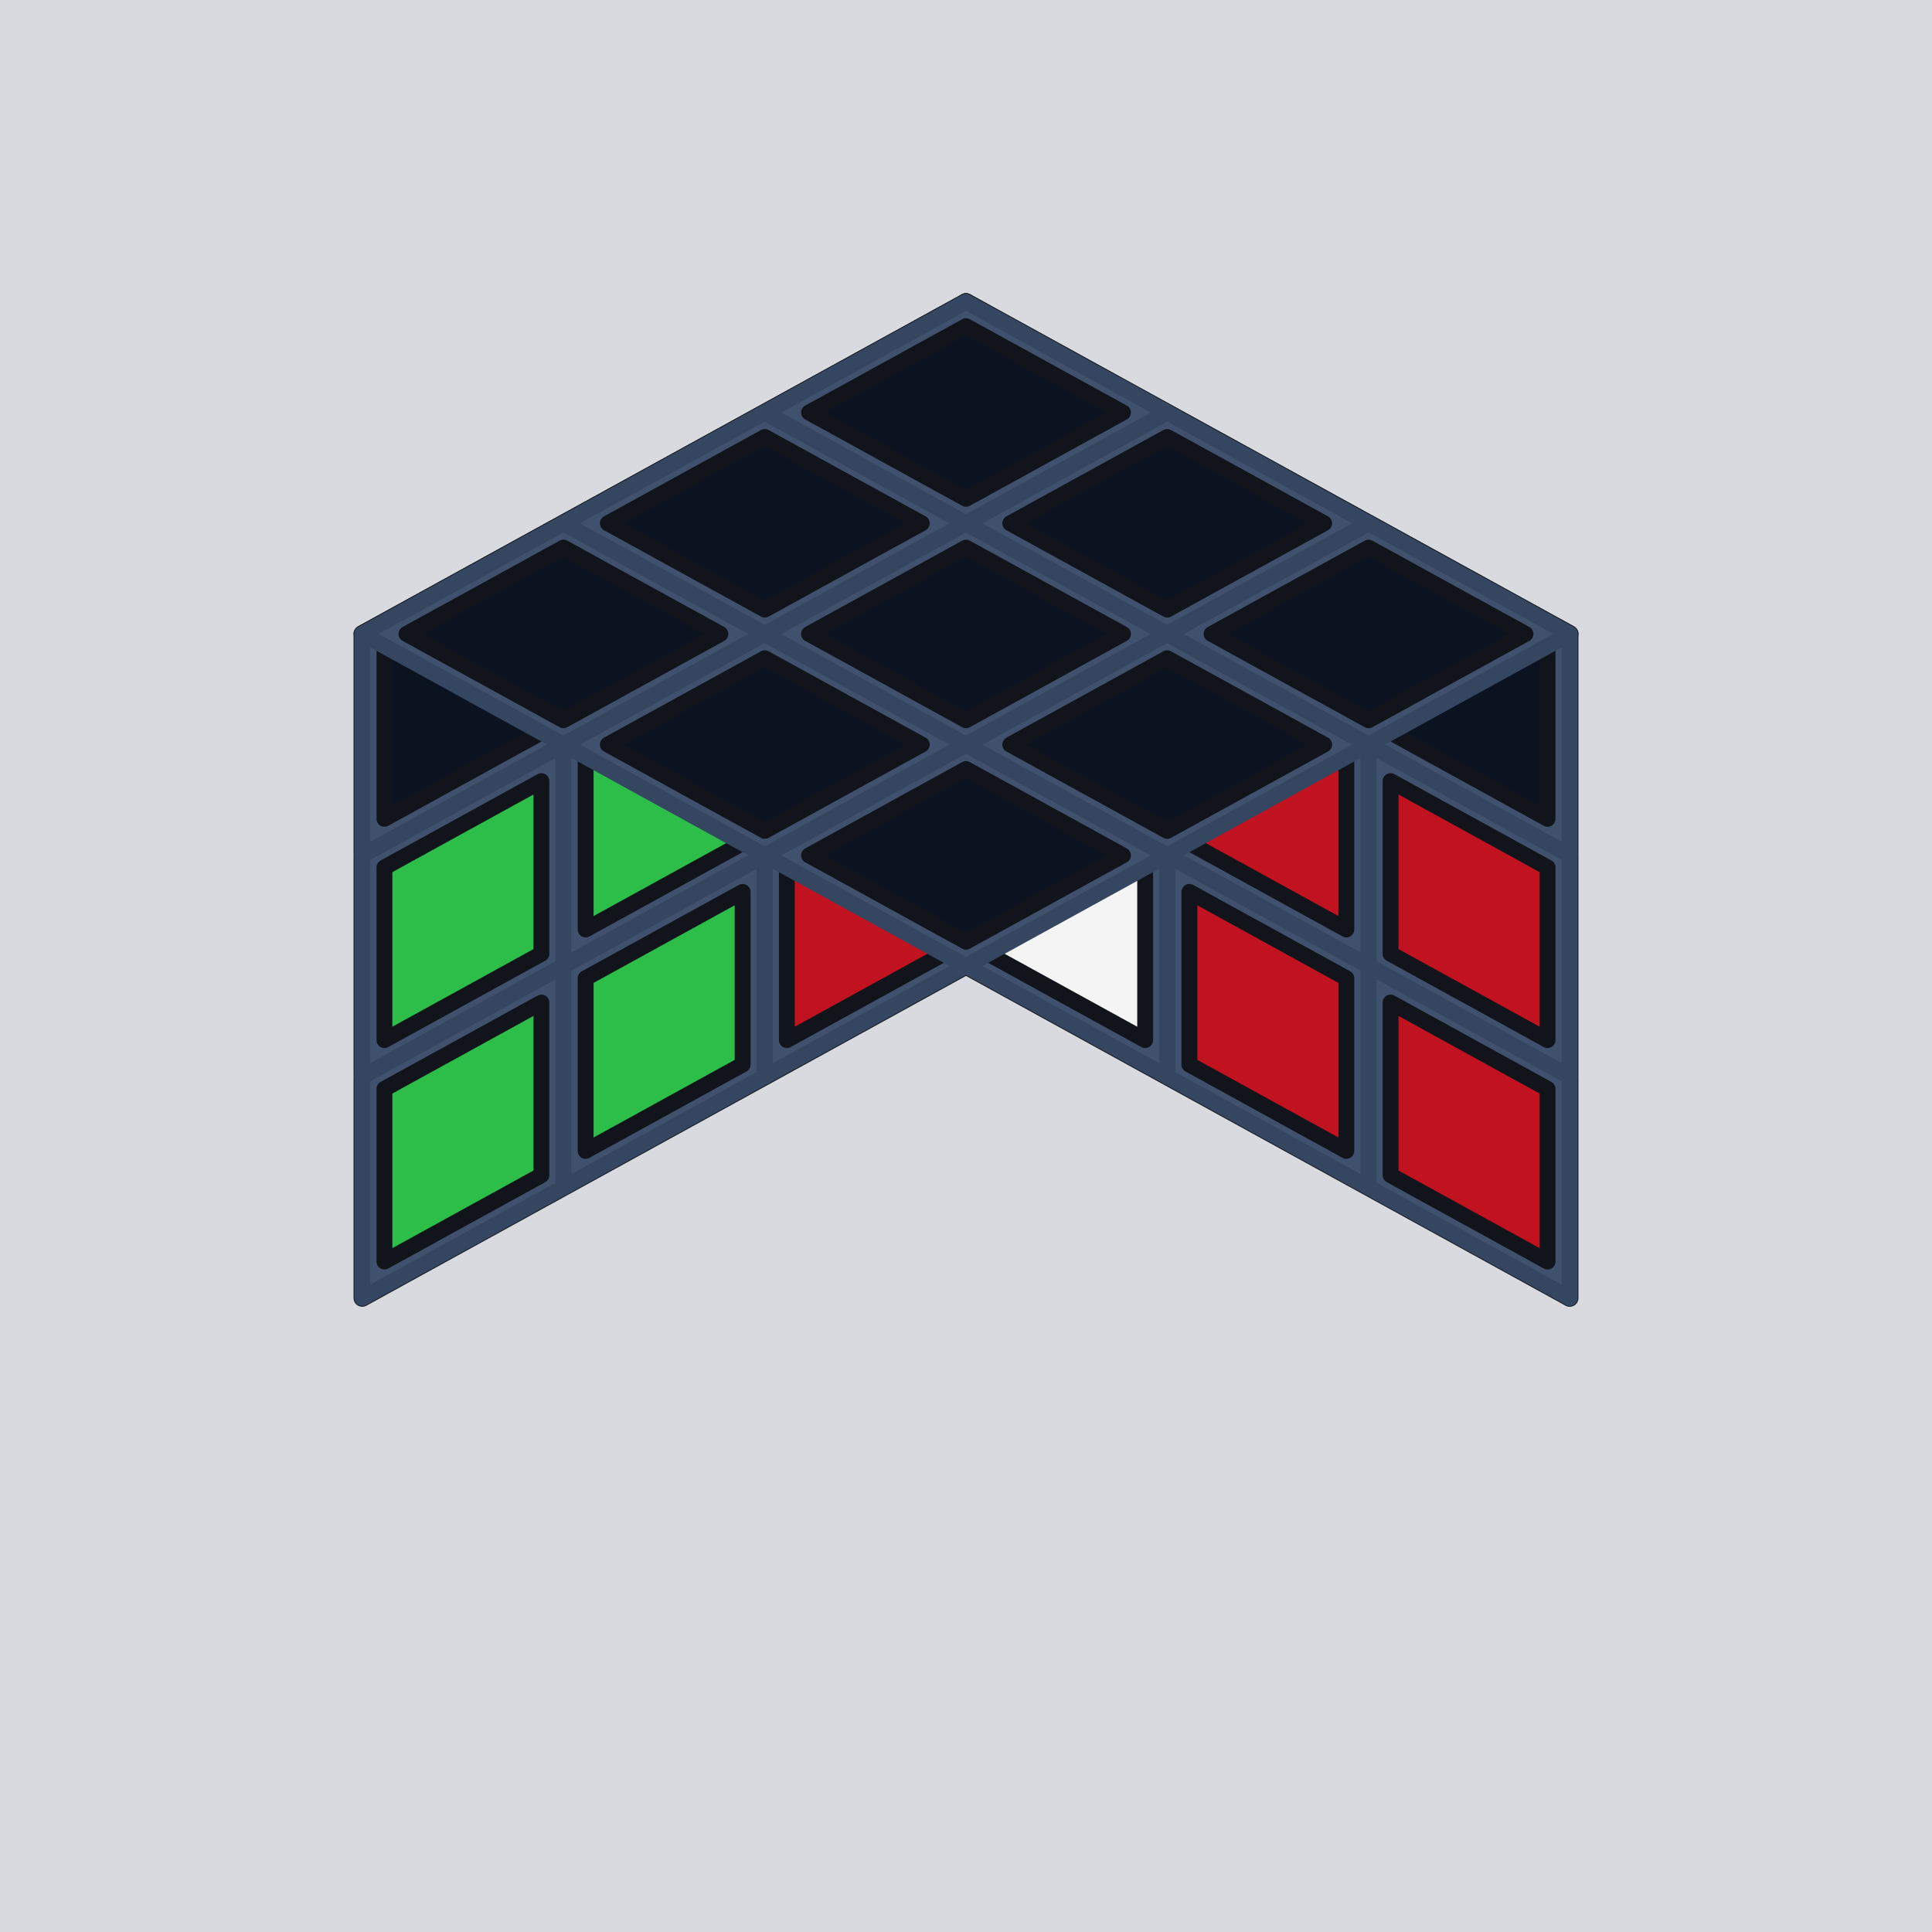
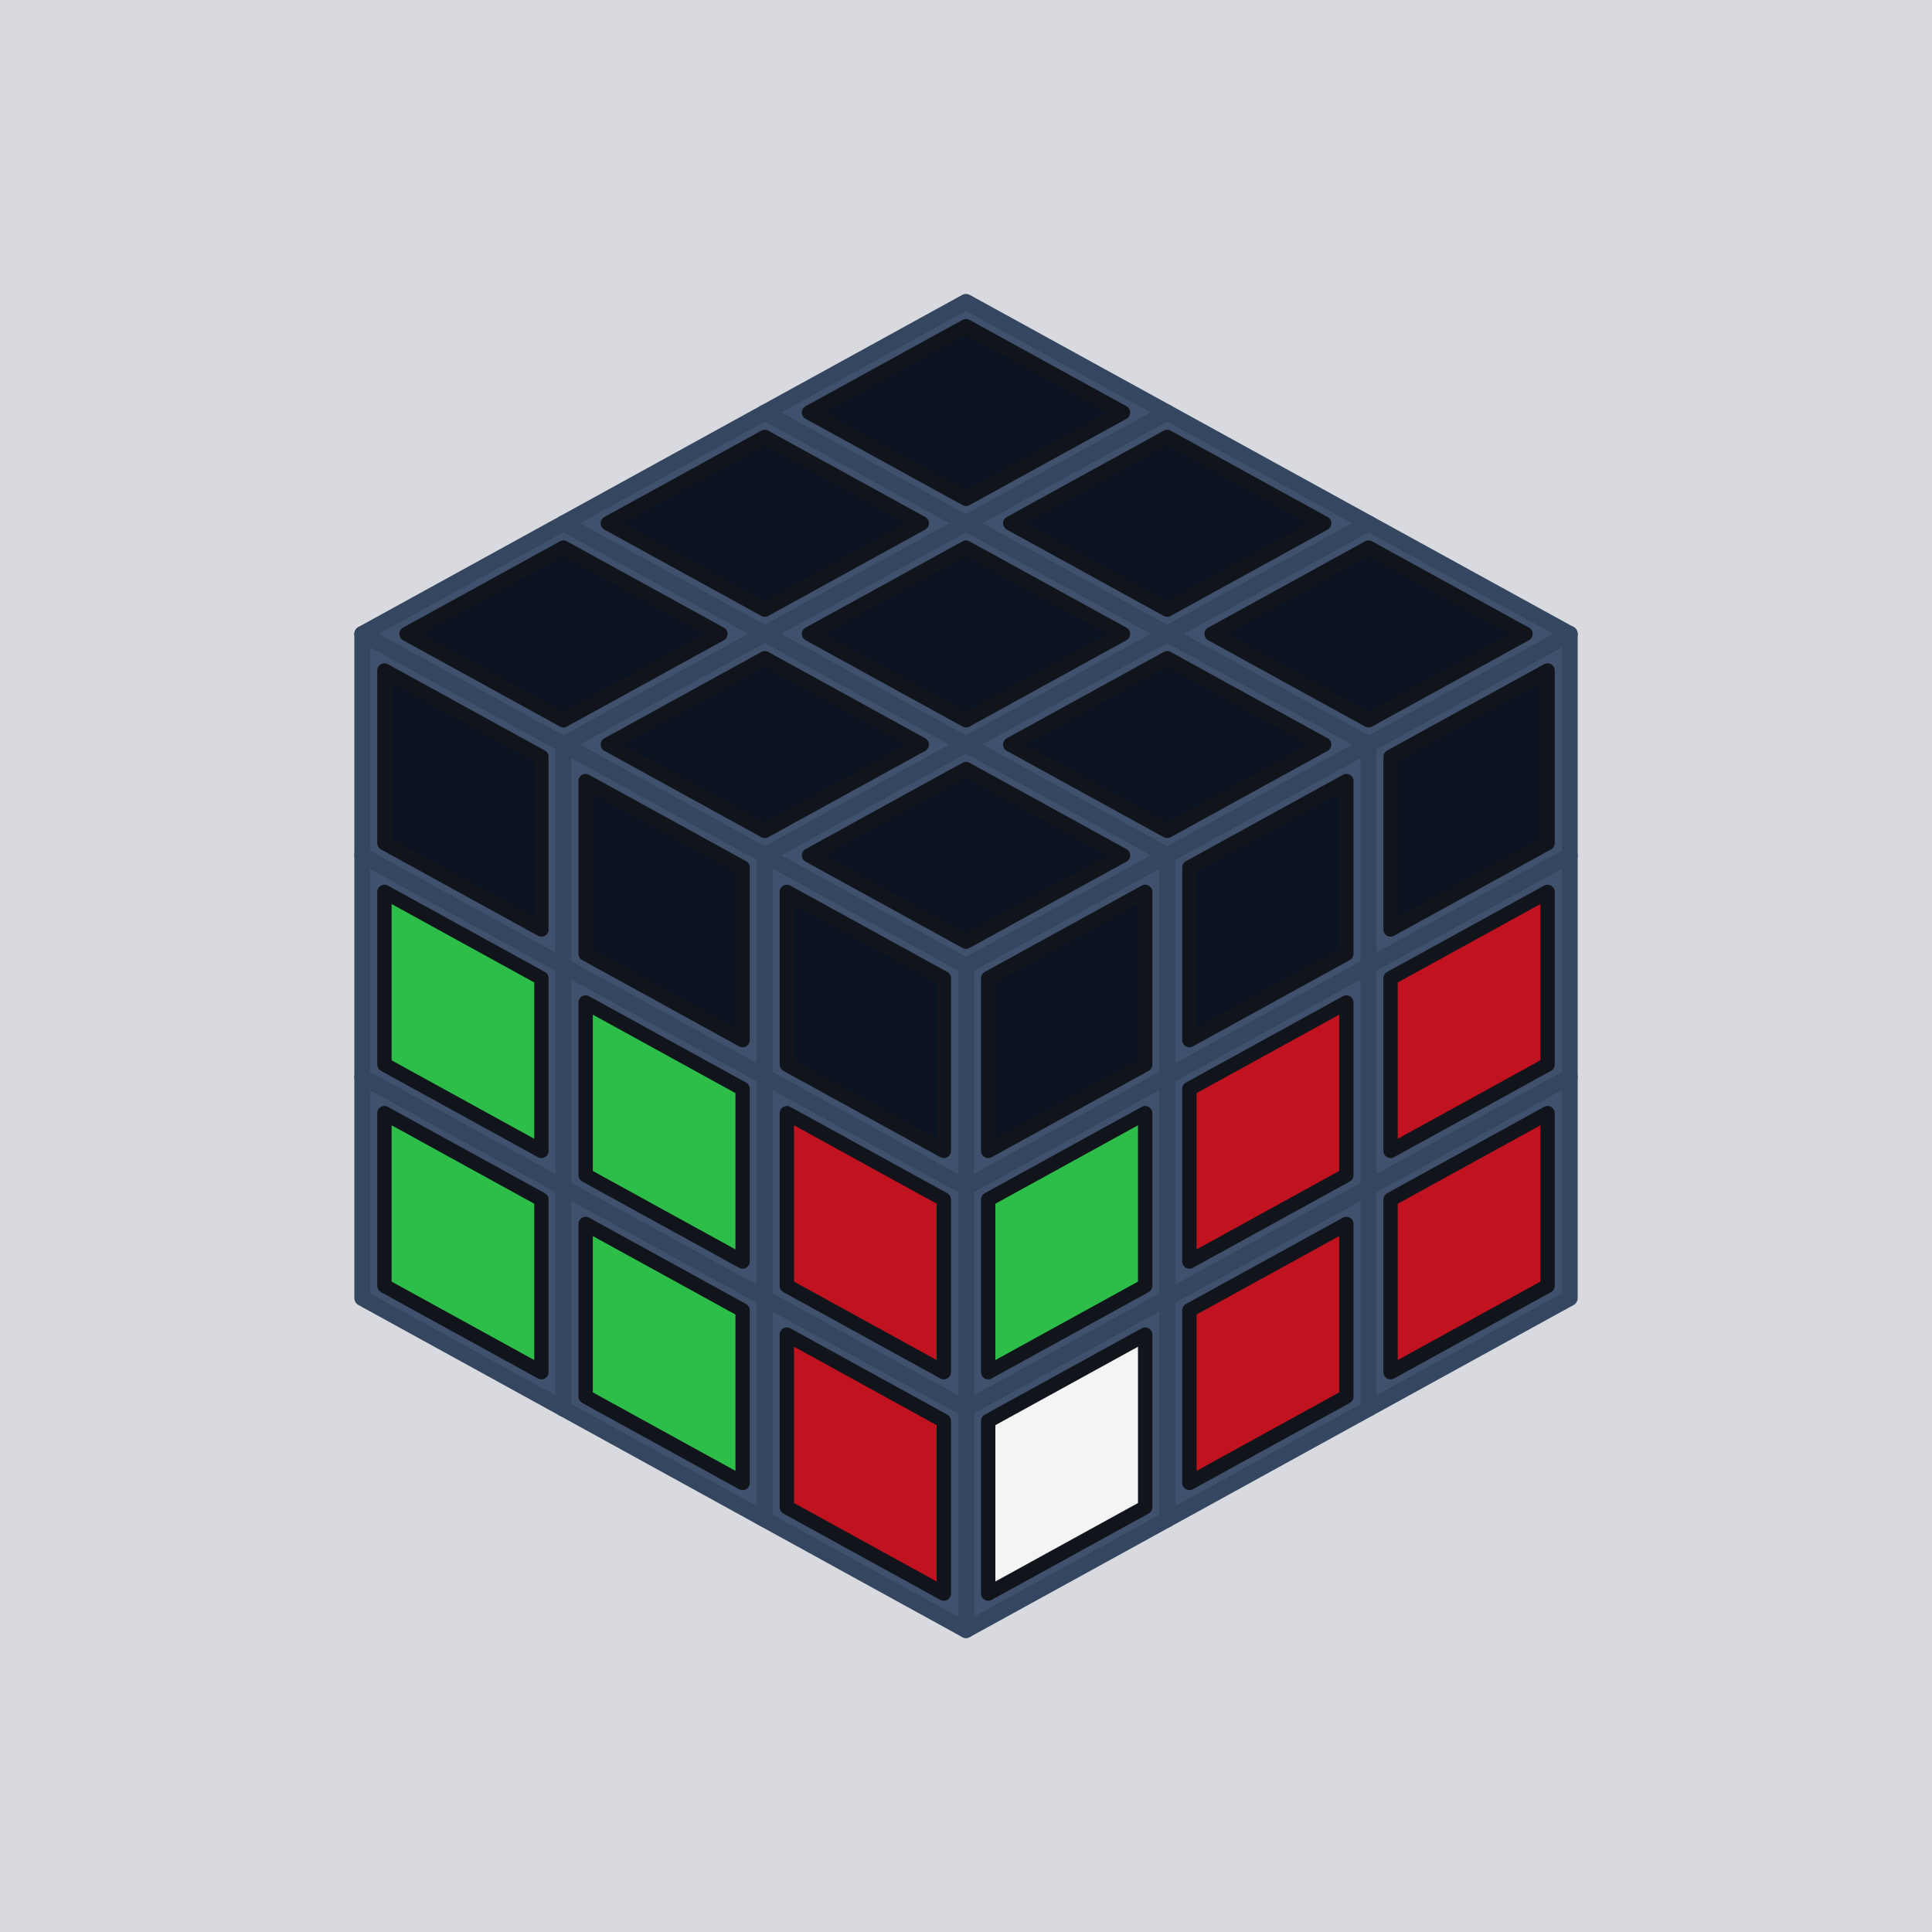
<svg xmlns="http://www.w3.org/2000/svg" viewBox="0 0 128 128">
  <rect x="0" y="0" width="128" height="128" fill="#D8DADF" />
-   <polygon points="64.00,64.00 104.00,42.00 64.00,20.00 24.00,42.00" fill="#0B1220" stroke="#11151B" stroke-width="1.15" stroke-linejoin="round" />
-   <polygon points="24.00,42.00 64.00,20.00 64.00,64.00 24.00,86.00" fill="#0B1220" stroke="#11151B" stroke-width="1.15" stroke-linejoin="round" />
-   <polygon points="64.00,20.00 104.00,42.00 104.00,86.00 64.00,64.00" fill="#0B1220" stroke="#11151B" stroke-width="1.15" stroke-linejoin="round" />
-   <polygon points="24.00,42.00 37.33,34.67 37.33,49.33 24.00,56.67" fill="#3F516D" stroke="#344660" stroke-width="1.05" stroke-linejoin="round" />
-   <polygon points="25.47,42.81 35.87,37.09 35.87,48.53 25.47,54.25" fill="#0B1220" stroke="#11151B" stroke-width="1.05" stroke-linejoin="round" />
-   <polygon points="37.33,34.67 50.67,27.33 50.67,42.00 37.33,49.33" fill="#3F516D" stroke="#344660" stroke-width="1.05" stroke-linejoin="round" />
-   <polygon points="38.80,35.47 49.20,29.75 49.20,41.19 38.80,46.91" fill="#0B1220" stroke="#11151B" stroke-width="1.05" stroke-linejoin="round" />
-   <polygon points="50.67,27.33 64.00,20.00 64.00,34.67 50.67,42.00" fill="#3F516D" stroke="#344660" stroke-width="1.05" stroke-linejoin="round" />
-   <polygon points="52.13,28.14 62.53,22.42 62.53,33.86 52.13,39.58" fill="#0B1220" stroke="#11151B" stroke-width="1.05" stroke-linejoin="round" />
-   <polygon points="24.00,56.67 37.33,49.33 37.33,64.00 24.00,71.33" fill="#3F516D" stroke="#344660" stroke-width="1.05" stroke-linejoin="round" />
-   <polygon points="25.47,57.47 35.87,51.75 35.87,63.19 25.47,68.91" fill="#2DBE4A" stroke="#11151B" stroke-width="1.05" stroke-linejoin="round" />
-   <polygon points="37.33,49.33 50.67,42.00 50.67,56.67 37.33,64.00" fill="#3F516D" stroke="#344660" stroke-width="1.05" stroke-linejoin="round" />
-   <polygon points="38.80,50.14 49.20,44.42 49.20,55.86 38.80,61.58" fill="#2DBE4A" stroke="#11151B" stroke-width="1.05" stroke-linejoin="round" />
-   <polygon points="50.67,42.00 64.00,34.67 64.00,49.33 50.67,56.67" fill="#3F516D" stroke="#344660" stroke-width="1.05" stroke-linejoin="round" />
-   <polygon points="52.13,42.81 62.53,37.09 62.53,48.53 52.13,54.25" fill="#C1121F" stroke="#11151B" stroke-width="1.05" stroke-linejoin="round" />
-   <polygon points="24.00,71.33 37.33,64.00 37.33,78.67 24.00,86.00" fill="#3F516D" stroke="#344660" stroke-width="1.05" stroke-linejoin="round" />
-   <polygon points="25.47,72.14 35.87,66.42 35.87,77.86 25.47,83.58" fill="#2DBE4A" stroke="#11151B" stroke-width="1.05" stroke-linejoin="round" />
-   <polygon points="37.33,64.00 50.67,56.67 50.67,71.33 37.33,78.67" fill="#3F516D" stroke="#344660" stroke-width="1.05" stroke-linejoin="round" />
-   <polygon points="38.80,64.81 49.20,59.09 49.20,70.53 38.80,76.25" fill="#2DBE4A" stroke="#11151B" stroke-width="1.05" stroke-linejoin="round" />
-   <polygon points="50.67,56.67 64.00,49.33 64.00,64.00 50.67,71.33" fill="#3F516D" stroke="#344660" stroke-width="1.05" stroke-linejoin="round" />
-   <polygon points="52.13,57.47 62.53,51.75 62.53,63.19 52.13,68.91" fill="#C1121F" stroke="#11151B" stroke-width="1.05" stroke-linejoin="round" />
-   <polygon points="64.00,20.00 77.33,27.33 77.33,42.00 64.00,34.67" fill="#3F516D" stroke="#344660" stroke-width="1.05" stroke-linejoin="round" />
-   <polygon points="65.47,22.42 75.87,28.14 75.87,39.58 65.47,33.86" fill="#0B1220" stroke="#11151B" stroke-width="1.05" stroke-linejoin="round" />
-   <polygon points="77.33,27.33 90.67,34.67 90.67,49.33 77.33,42.00" fill="#3F516D" stroke="#344660" stroke-width="1.05" stroke-linejoin="round" />
-   <polygon points="78.80,29.75 89.20,35.47 89.20,46.91 78.80,41.19" fill="#0B1220" stroke="#11151B" stroke-width="1.05" stroke-linejoin="round" />
-   <polygon points="90.67,34.67 104.00,42.00 104.00,56.67 90.67,49.33" fill="#3F516D" stroke="#344660" stroke-width="1.05" stroke-linejoin="round" />
-   <polygon points="92.13,37.09 102.53,42.81 102.53,54.25 92.13,48.53" fill="#0B1220" stroke="#11151B" stroke-width="1.05" stroke-linejoin="round" />
-   <polygon points="64.00,34.67 77.33,42.00 77.33,56.67 64.00,49.33" fill="#3F516D" stroke="#344660" stroke-width="1.05" stroke-linejoin="round" />
-   <polygon points="65.47,37.09 75.87,42.81 75.87,54.25 65.47,48.53" fill="#2DBE4A" stroke="#11151B" stroke-width="1.05" stroke-linejoin="round" />
-   <polygon points="77.33,42.00 90.67,49.33 90.67,64.00 77.33,56.67" fill="#3F516D" stroke="#344660" stroke-width="1.05" stroke-linejoin="round" />
-   <polygon points="78.80,44.42 89.20,50.14 89.20,61.58 78.80,55.86" fill="#C1121F" stroke="#11151B" stroke-width="1.05" stroke-linejoin="round" />
-   <polygon points="90.67,49.33 104.00,56.67 104.00,71.33 90.67,64.00" fill="#3F516D" stroke="#344660" stroke-width="1.05" stroke-linejoin="round" />
-   <polygon points="92.13,51.75 102.53,57.47 102.53,68.91 92.13,63.19" fill="#C1121F" stroke="#11151B" stroke-width="1.05" stroke-linejoin="round" />
-   <polygon points="64.00,49.33 77.33,56.67 77.33,71.33 64.00,64.00" fill="#3F516D" stroke="#344660" stroke-width="1.05" stroke-linejoin="round" />
-   <polygon points="65.47,51.75 75.87,57.47 75.87,68.91 65.47,63.19" fill="#F4F4F4" stroke="#11151B" stroke-width="1.05" stroke-linejoin="round" />
-   <polygon points="77.33,56.67 90.67,64.00 90.67,78.67 77.33,71.33" fill="#3F516D" stroke="#344660" stroke-width="1.05" stroke-linejoin="round" />
-   <polygon points="78.80,59.09 89.20,64.81 89.20,76.25 78.80,70.53" fill="#C1121F" stroke="#11151B" stroke-width="1.05" stroke-linejoin="round" />
-   <polygon points="90.67,64.00 104.00,71.33 104.00,86.00 90.67,78.67" fill="#3F516D" stroke="#344660" stroke-width="1.05" stroke-linejoin="round" />
-   <polygon points="92.13,66.42 102.53,72.14 102.53,83.58 92.13,77.86" fill="#C1121F" stroke="#11151B" stroke-width="1.05" stroke-linejoin="round" />
-   <polygon points="64.00,64.00 77.33,56.67 64.00,49.33 50.67,56.67" fill="#3F516D" stroke="#344660" stroke-width="1.05" stroke-linejoin="round" />
-   <polygon points="64.00,62.39 74.40,56.67 64.00,50.95 53.60,56.67" fill="#0B1220" stroke="#11151B" stroke-width="1.05" stroke-linejoin="round" />
-   <polygon points="77.33,56.67 90.67,49.33 77.33,42.00 64.00,49.33" fill="#3F516D" stroke="#344660" stroke-width="1.05" stroke-linejoin="round" />
-   <polygon points="77.33,55.05 87.73,49.33 77.33,43.61 66.93,49.33" fill="#0B1220" stroke="#11151B" stroke-width="1.05" stroke-linejoin="round" />
-   <polygon points="90.67,49.33 104.00,42.00 90.67,34.67 77.33,42.00" fill="#3F516D" stroke="#344660" stroke-width="1.05" stroke-linejoin="round" />
-   <polygon points="90.67,47.72 101.07,42.00 90.67,36.28 80.27,42.00" fill="#0B1220" stroke="#11151B" stroke-width="1.05" stroke-linejoin="round" />
-   <polygon points="50.67,56.67 64.00,49.33 50.67,42.00 37.33,49.33" fill="#3F516D" stroke="#344660" stroke-width="1.05" stroke-linejoin="round" />
-   <polygon points="50.67,55.05 61.07,49.33 50.67,43.61 40.27,49.33" fill="#0B1220" stroke="#11151B" stroke-width="1.05" stroke-linejoin="round" />
-   <polygon points="64.00,49.33 77.33,42.00 64.00,34.67 50.67,42.00" fill="#3F516D" stroke="#344660" stroke-width="1.05" stroke-linejoin="round" />
-   <polygon points="64.00,47.72 74.40,42.00 64.00,36.28 53.60,42.00" fill="#0B1220" stroke="#11151B" stroke-width="1.05" stroke-linejoin="round" />
-   <polygon points="77.33,42.00 90.67,34.67 77.33,27.33 64.00,34.67" fill="#3F516D" stroke="#344660" stroke-width="1.05" stroke-linejoin="round" />
-   <polygon points="77.33,40.39 87.73,34.67 77.33,28.95 66.93,34.67" fill="#0B1220" stroke="#11151B" stroke-width="1.05" stroke-linejoin="round" />
-   <polygon points="37.33,49.33 50.67,42.00 37.33,34.67 24.00,42.00" fill="#3F516D" stroke="#344660" stroke-width="1.05" stroke-linejoin="round" />
-   <polygon points="37.33,47.72 47.73,42.00 37.33,36.28 26.93,42.00" fill="#0B1220" stroke="#11151B" stroke-width="1.05" stroke-linejoin="round" />
-   <polygon points="50.67,42.00 64.00,34.67 50.67,27.33 37.33,34.67" fill="#3F516D" stroke="#344660" stroke-width="1.05" stroke-linejoin="round" />
-   <polygon points="50.67,40.39 61.07,34.67 50.67,28.95 40.27,34.67" fill="#0B1220" stroke="#11151B" stroke-width="1.05" stroke-linejoin="round" />
-   <polygon points="64.00,34.67 77.33,27.33 64.00,20.00 50.67,27.33" fill="#3F516D" stroke="#344660" stroke-width="1.05" stroke-linejoin="round" />
-   <polygon points="64.00,33.05 74.40,27.33 64.00,21.61 53.60,27.33" fill="#0B1220" stroke="#11151B" stroke-width="1.05" stroke-linejoin="round" />
+   <polygon points="90.67,78.67 104.00,71.33 104.00,86.00 90.67,93.33" fill="#3F516D" stroke="#344660" stroke-width="1.05" stroke-linejoin="round" data-layer="cubie" data-face="R" data-pos="1,-1,-1" />
+   <polygon points="92.13,79.47 102.53,73.75 102.53,85.19 92.13,90.91" fill="#C1121F" stroke="#11151B" stroke-width="0.95" stroke-linejoin="round" data-layer="sticker" data-face="R" data-pos="1,-1,-1" />
+   <polygon points="64.00,20.00 77.33,27.33 64.00,34.67 50.67,27.33" fill="#3F516D" stroke="#344660" stroke-width="1.05" stroke-linejoin="round" data-layer="cubie" data-face="U" data-pos="1,1,1" />
+   <polygon points="64.00,21.61 74.40,27.33 64.00,33.05 53.60,27.33" fill="#0B1220" stroke="#11151B" stroke-width="0.95" stroke-linejoin="round" data-layer="sticker" data-face="U" data-pos="1,1,1" />
+   <polygon points="24.00,71.33 37.33,78.67 37.33,93.33 24.00,86.00" fill="#3F516D" stroke="#344660" stroke-width="1.05" stroke-linejoin="round" data-layer="cubie" data-face="F" data-pos="-1,1,-1" />
+   <polygon points="25.47,73.75 35.87,79.47 35.87,90.91 25.47,85.19" fill="#2DBE4A" stroke="#11151B" stroke-width="0.95" stroke-linejoin="round" data-layer="sticker" data-face="F" data-pos="-1,1,-1" />
+   <polygon points="90.67,64.00 104.00,56.67 104.00,71.33 90.67,78.67" fill="#3F516D" stroke="#344660" stroke-width="1.05" stroke-linejoin="round" data-layer="cubie" data-face="R" data-pos="1,-1,0" />
+   <polygon points="92.13,64.81 102.53,59.09 102.53,70.53 92.13,76.25" fill="#C1121F" stroke="#11151B" stroke-width="0.95" stroke-linejoin="round" data-layer="sticker" data-face="R" data-pos="1,-1,0" />
+   <polygon points="77.33,86.00 90.67,78.67 90.67,93.33 77.33,100.67" fill="#3F516D" stroke="#344660" stroke-width="1.05" stroke-linejoin="round" data-layer="cubie" data-face="R" data-pos="0,-1,-1" />
+   <polygon points="78.80,86.81 89.20,81.09 89.20,92.53 78.80,98.25" fill="#C1121F" stroke="#11151B" stroke-width="0.95" stroke-linejoin="round" data-layer="sticker" data-face="R" data-pos="0,-1,-1" />
+   <polygon points="77.33,27.33 90.67,34.67 77.33,42.00 64.00,34.67" fill="#3F516D" stroke="#344660" stroke-width="1.05" stroke-linejoin="round" data-layer="cubie" data-face="U" data-pos="1,0,1" />
+   <polygon points="77.33,28.95 87.73,34.67 77.33,40.39 66.93,34.67" fill="#0B1220" stroke="#11151B" stroke-width="0.95" stroke-linejoin="round" data-layer="sticker" data-face="U" data-pos="1,0,1" />
+   <polygon points="50.67,27.33 64.00,34.67 50.67,42.00 37.33,34.67" fill="#3F516D" stroke="#344660" stroke-width="1.05" stroke-linejoin="round" data-layer="cubie" data-face="U" data-pos="0,1,1" />
+   <polygon points="50.67,28.95 61.07,34.67 50.67,40.39 40.27,34.67" fill="#0B1220" stroke="#11151B" stroke-width="0.95" stroke-linejoin="round" data-layer="sticker" data-face="U" data-pos="0,1,1" />
+   <polygon points="37.33,78.67 50.67,86.00 50.67,100.67 37.33,93.33" fill="#3F516D" stroke="#344660" stroke-width="1.05" stroke-linejoin="round" data-layer="cubie" data-face="F" data-pos="-1,0,-1" />
+   <polygon points="38.80,81.09 49.20,86.81 49.20,98.25 38.80,92.53" fill="#2DBE4A" stroke="#11151B" stroke-width="0.95" stroke-linejoin="round" data-layer="sticker" data-face="F" data-pos="-1,0,-1" />
+   <polygon points="24.00,56.67 37.33,64.00 37.33,78.67 24.00,71.33" fill="#3F516D" stroke="#344660" stroke-width="1.05" stroke-linejoin="round" data-layer="cubie" data-face="F" data-pos="-1,1,0" />
+   <polygon points="25.47,59.09 35.87,64.81 35.87,76.25 25.47,70.53" fill="#2DBE4A" stroke="#11151B" stroke-width="0.95" stroke-linejoin="round" data-layer="sticker" data-face="F" data-pos="-1,1,0" />
+   <polygon points="90.67,49.33 104.00,42.00 104.00,56.67 90.67,64.00" fill="#3F516D" stroke="#344660" stroke-width="1.05" stroke-linejoin="round" data-layer="cubie" data-face="R" data-pos="1,-1,1" />
+   <polygon points="92.13,50.14 102.53,44.42 102.53,55.86 92.13,61.58" fill="#0B1220" stroke="#11151B" stroke-width="0.95" stroke-linejoin="round" data-layer="sticker" data-face="R" data-pos="1,-1,1" />
+   <polygon points="90.67,34.67 104.00,42.00 90.67,49.33 77.33,42.00" fill="#3F516D" stroke="#344660" stroke-width="1.05" stroke-linejoin="round" data-layer="cubie" data-face="U" data-pos="1,-1,1" />
+   <polygon points="90.67,36.28 101.07,42.00 90.67,47.72 80.27,42.00" fill="#0B1220" stroke="#11151B" stroke-width="0.95" stroke-linejoin="round" data-layer="sticker" data-face="U" data-pos="1,-1,1" />
+   <polygon points="77.33,71.33 90.67,64.00 90.67,78.67 77.33,86.00" fill="#3F516D" stroke="#344660" stroke-width="1.05" stroke-linejoin="round" data-layer="cubie" data-face="R" data-pos="0,-1,0" />
+   <polygon points="78.80,72.14 89.20,66.42 89.20,77.86 78.80,83.58" fill="#C1121F" stroke="#11151B" stroke-width="0.95" stroke-linejoin="round" data-layer="sticker" data-face="R" data-pos="0,-1,0" />
+   <polygon points="64.00,93.33 77.33,86.00 77.33,100.67 64.00,108.00" fill="#3F516D" stroke="#344660" stroke-width="1.05" stroke-linejoin="round" data-layer="cubie" data-face="R" data-pos="-1,-1,-1" />
+   <polygon points="65.47,94.14 75.87,88.42 75.87,99.86 65.47,105.58" fill="#F4F4F4" stroke="#11151B" stroke-width="0.95" stroke-linejoin="round" data-layer="sticker" data-face="R" data-pos="-1,-1,-1" />
+   <polygon points="64.00,34.67 77.33,42.00 64.00,49.33 50.67,42.00" fill="#3F516D" stroke="#344660" stroke-width="1.05" stroke-linejoin="round" data-layer="cubie" data-face="U" data-pos="0,0,1" />
+   <polygon points="64.00,36.28 74.40,42.00 64.00,47.72 53.60,42.00" fill="#0B1220" stroke="#11151B" stroke-width="0.95" stroke-linejoin="round" data-layer="sticker" data-face="U" data-pos="0,0,1" />
+   <polygon points="50.67,86.00 64.00,93.33 64.00,108.00 50.67,100.67" fill="#3F516D" stroke="#344660" stroke-width="1.05" stroke-linejoin="round" data-layer="cubie" data-face="F" data-pos="-1,-1,-1" />
+   <polygon points="52.13,88.42 62.53,94.14 62.53,105.58 52.13,99.86" fill="#C1121F" stroke="#11151B" stroke-width="0.95" stroke-linejoin="round" data-layer="sticker" data-face="F" data-pos="-1,-1,-1" />
+   <polygon points="37.33,64.00 50.67,71.33 50.67,86.00 37.33,78.67" fill="#3F516D" stroke="#344660" stroke-width="1.05" stroke-linejoin="round" data-layer="cubie" data-face="F" data-pos="-1,0,0" />
+   <polygon points="38.80,66.42 49.20,72.14 49.20,83.58 38.80,77.86" fill="#2DBE4A" stroke="#11151B" stroke-width="0.95" stroke-linejoin="round" data-layer="sticker" data-face="F" data-pos="-1,0,0" />
+   <polygon points="37.33,34.67 50.67,42.00 37.33,49.33 24.00,42.00" fill="#3F516D" stroke="#344660" stroke-width="1.05" stroke-linejoin="round" data-layer="cubie" data-face="U" data-pos="-1,1,1" />
+   <polygon points="37.33,36.28 47.73,42.00 37.33,47.72 26.93,42.00" fill="#0B1220" stroke="#11151B" stroke-width="0.95" stroke-linejoin="round" data-layer="sticker" data-face="U" data-pos="-1,1,1" />
+   <polygon points="24.00,42.00 37.33,49.33 37.33,64.00 24.00,56.67" fill="#3F516D" stroke="#344660" stroke-width="1.05" stroke-linejoin="round" data-layer="cubie" data-face="F" data-pos="-1,1,1" />
+   <polygon points="25.47,44.42 35.87,50.14 35.87,61.58 25.47,55.86" fill="#0B1220" stroke="#11151B" stroke-width="0.95" stroke-linejoin="round" data-layer="sticker" data-face="F" data-pos="-1,1,1" />
+   <polygon points="77.33,56.67 90.67,49.33 90.67,64.00 77.33,71.33" fill="#3F516D" stroke="#344660" stroke-width="1.05" stroke-linejoin="round" data-layer="cubie" data-face="R" data-pos="0,-1,1" />
+   <polygon points="78.80,57.47 89.20,51.75 89.20,63.19 78.80,68.91" fill="#0B1220" stroke="#11151B" stroke-width="0.95" stroke-linejoin="round" data-layer="sticker" data-face="R" data-pos="0,-1,1" />
+   <polygon points="77.33,42.00 90.67,49.33 77.33,56.67 64.00,49.33" fill="#3F516D" stroke="#344660" stroke-width="1.05" stroke-linejoin="round" data-layer="cubie" data-face="U" data-pos="0,-1,1" />
+   <polygon points="77.33,43.61 87.73,49.33 77.33,55.05 66.93,49.33" fill="#0B1220" stroke="#11151B" stroke-width="0.95" stroke-linejoin="round" data-layer="sticker" data-face="U" data-pos="0,-1,1" />
+   <polygon points="64.00,78.67 77.33,71.33 77.33,86.00 64.00,93.33" fill="#3F516D" stroke="#344660" stroke-width="1.05" stroke-linejoin="round" data-layer="cubie" data-face="R" data-pos="-1,-1,0" />
+   <polygon points="65.47,79.47 75.87,73.75 75.87,85.19 65.47,90.91" fill="#2DBE4A" stroke="#11151B" stroke-width="0.95" stroke-linejoin="round" data-layer="sticker" data-face="R" data-pos="-1,-1,0" />
+   <polygon points="50.67,71.33 64.00,78.67 64.00,93.33 50.67,86.00" fill="#3F516D" stroke="#344660" stroke-width="1.05" stroke-linejoin="round" data-layer="cubie" data-face="F" data-pos="-1,-1,0" />
+   <polygon points="52.13,73.75 62.53,79.47 62.53,90.91 52.13,85.19" fill="#C1121F" stroke="#11151B" stroke-width="0.95" stroke-linejoin="round" data-layer="sticker" data-face="F" data-pos="-1,-1,0" />
+   <polygon points="50.67,42.00 64.00,49.33 50.67,56.67 37.33,49.33" fill="#3F516D" stroke="#344660" stroke-width="1.05" stroke-linejoin="round" data-layer="cubie" data-face="U" data-pos="-1,0,1" />
+   <polygon points="50.67,43.61 61.07,49.33 50.67,55.05 40.27,49.33" fill="#0B1220" stroke="#11151B" stroke-width="0.95" stroke-linejoin="round" data-layer="sticker" data-face="U" data-pos="-1,0,1" />
+   <polygon points="37.33,49.33 50.67,56.67 50.67,71.33 37.33,64.00" fill="#3F516D" stroke="#344660" stroke-width="1.05" stroke-linejoin="round" data-layer="cubie" data-face="F" data-pos="-1,0,1" />
+   <polygon points="38.80,51.75 49.20,57.47 49.20,68.91 38.80,63.19" fill="#0B1220" stroke="#11151B" stroke-width="0.95" stroke-linejoin="round" data-layer="sticker" data-face="F" data-pos="-1,0,1" />
+   <polygon points="64.00,64.00 77.33,56.67 77.33,71.33 64.00,78.67" fill="#3F516D" stroke="#344660" stroke-width="1.05" stroke-linejoin="round" data-layer="cubie" data-face="R" data-pos="-1,-1,1" />
+   <polygon points="65.47,64.81 75.87,59.09 75.87,70.53 65.47,76.25" fill="#0B1220" stroke="#11151B" stroke-width="0.95" stroke-linejoin="round" data-layer="sticker" data-face="R" data-pos="-1,-1,1" />
+   <polygon points="64.00,49.33 77.33,56.67 64.00,64.00 50.67,56.67" fill="#3F516D" stroke="#344660" stroke-width="1.05" stroke-linejoin="round" data-layer="cubie" data-face="U" data-pos="-1,-1,1" />
+   <polygon points="64.00,50.95 74.40,56.67 64.00,62.39 53.60,56.67" fill="#0B1220" stroke="#11151B" stroke-width="0.95" stroke-linejoin="round" data-layer="sticker" data-face="U" data-pos="-1,-1,1" />
+   <polygon points="50.67,56.67 64.00,64.00 64.00,78.67 50.67,71.33" fill="#3F516D" stroke="#344660" stroke-width="1.05" stroke-linejoin="round" data-layer="cubie" data-face="F" data-pos="-1,-1,1" />
+   <polygon points="52.13,59.09 62.53,64.81 62.53,76.25 52.13,70.53" fill="#0B1220" stroke="#11151B" stroke-width="0.95" stroke-linejoin="round" data-layer="sticker" data-face="F" data-pos="-1,-1,1" />
</svg>
